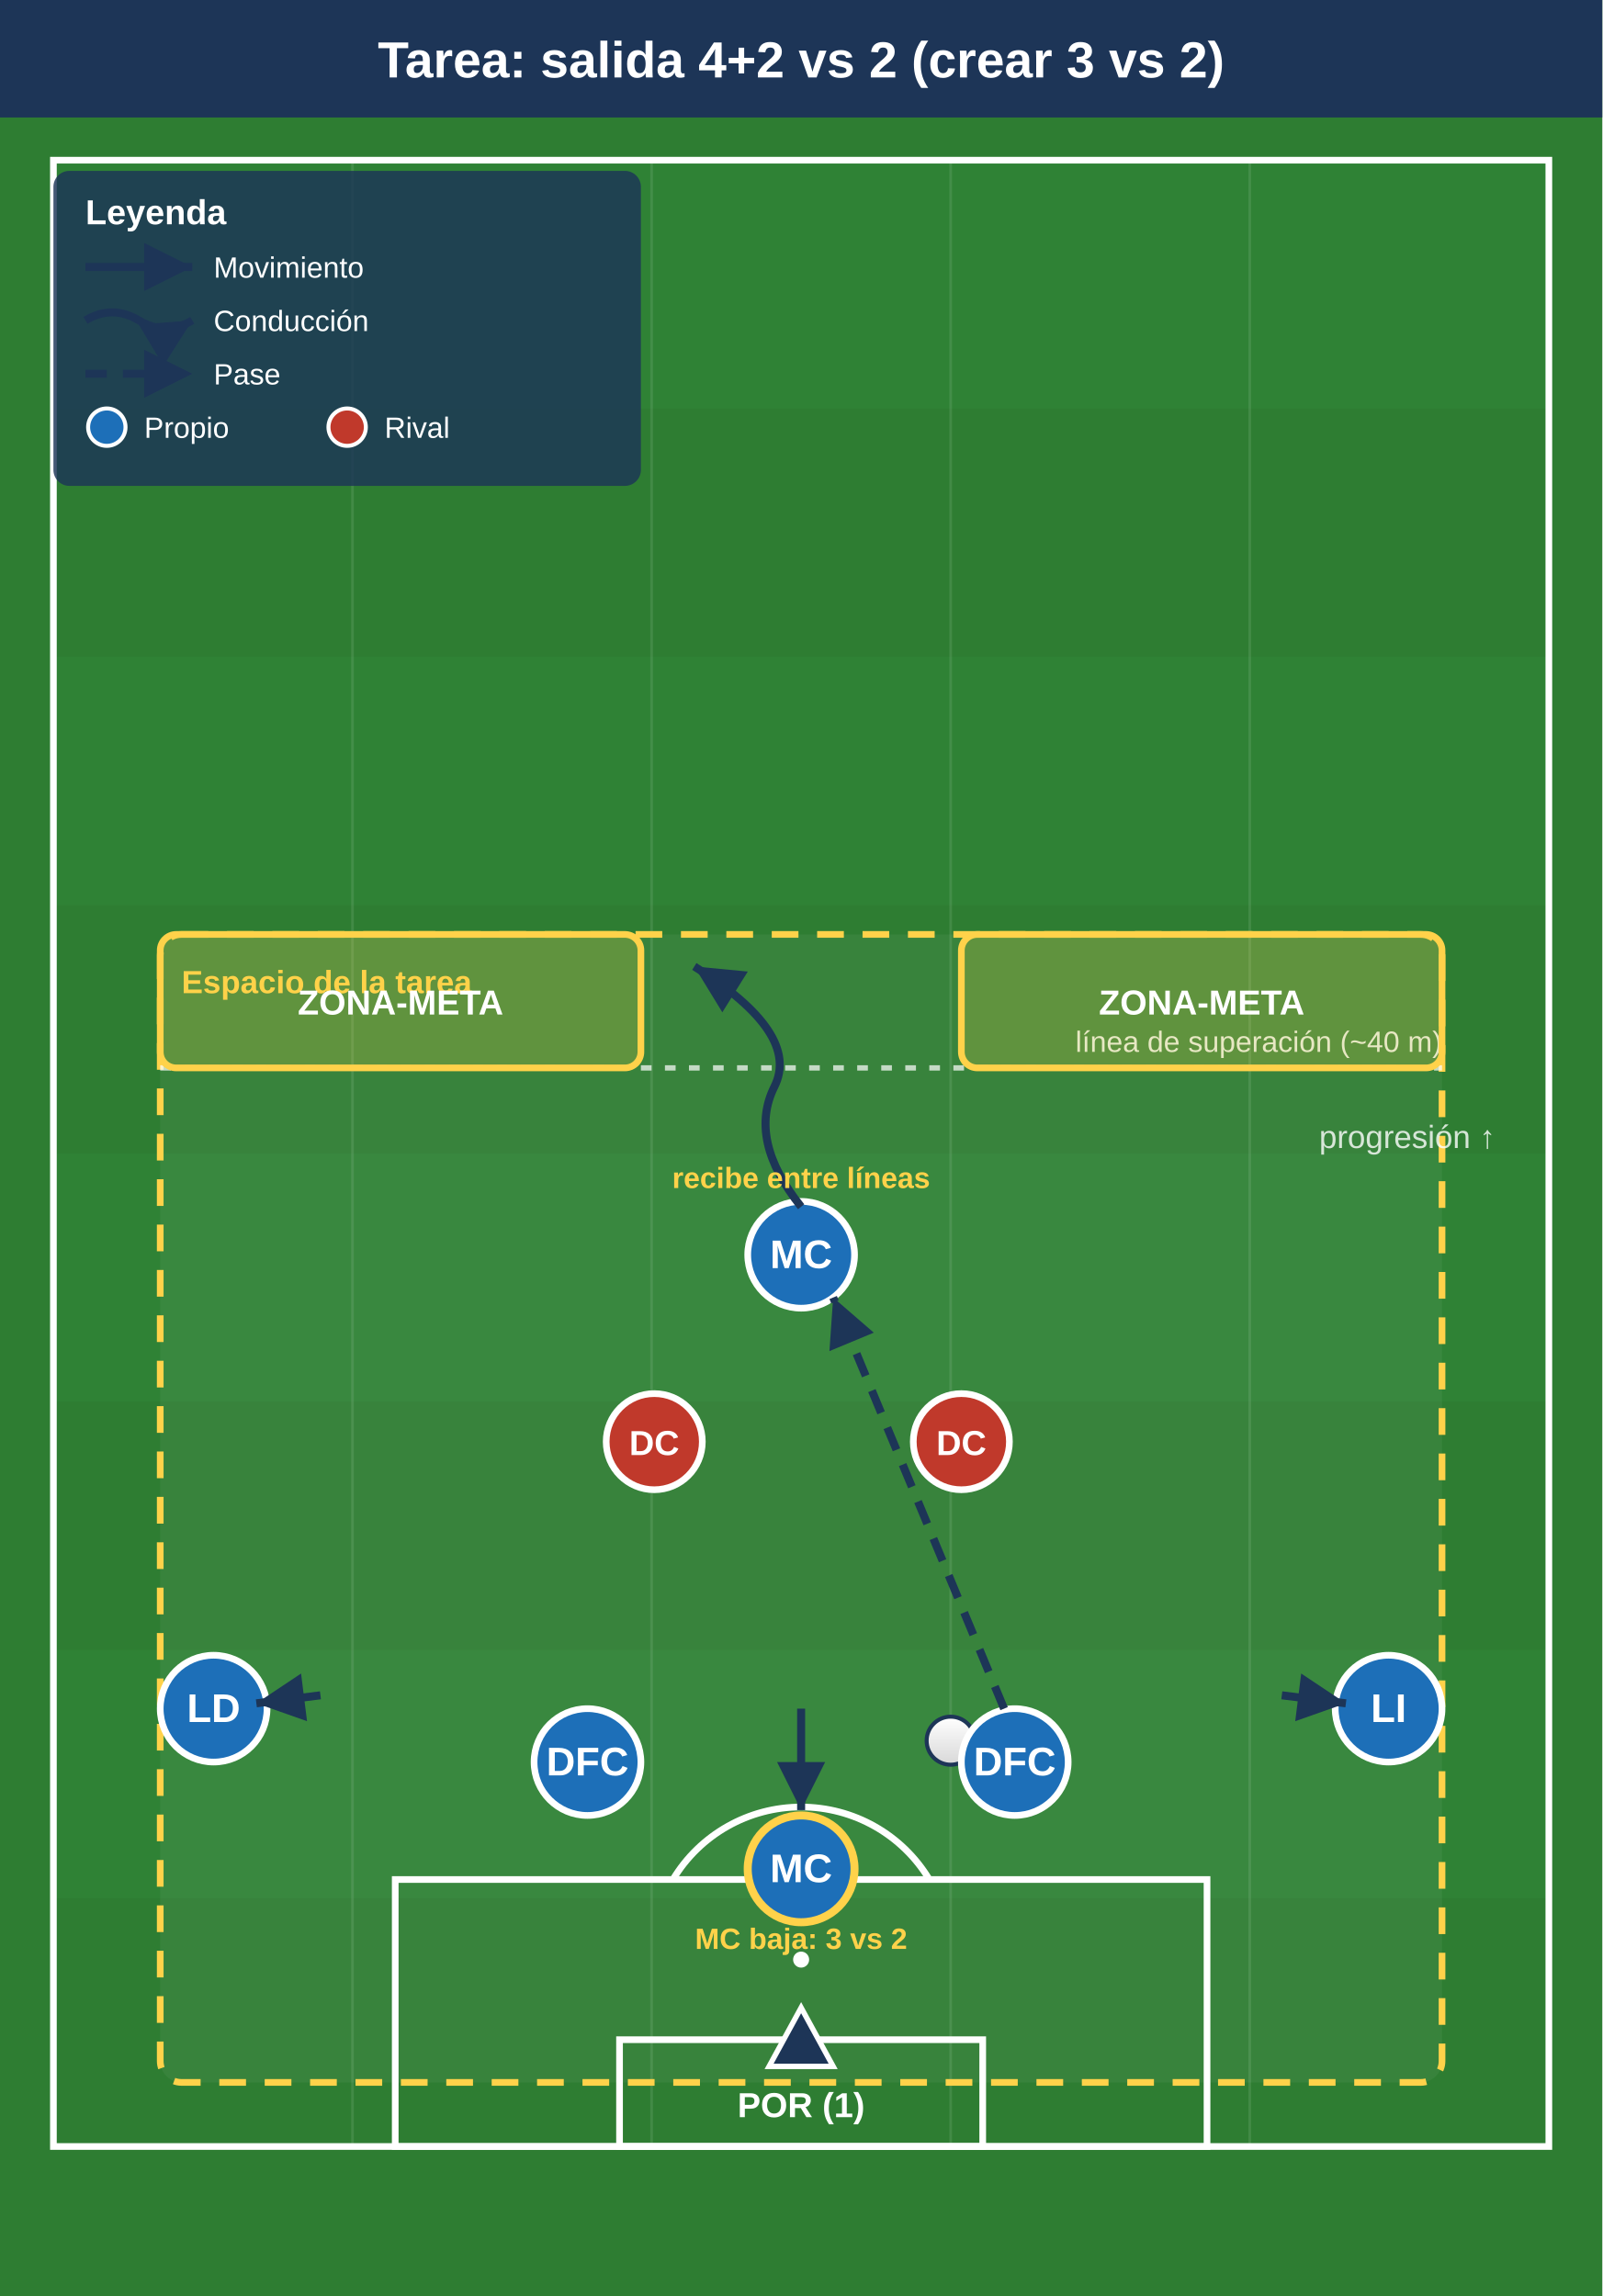
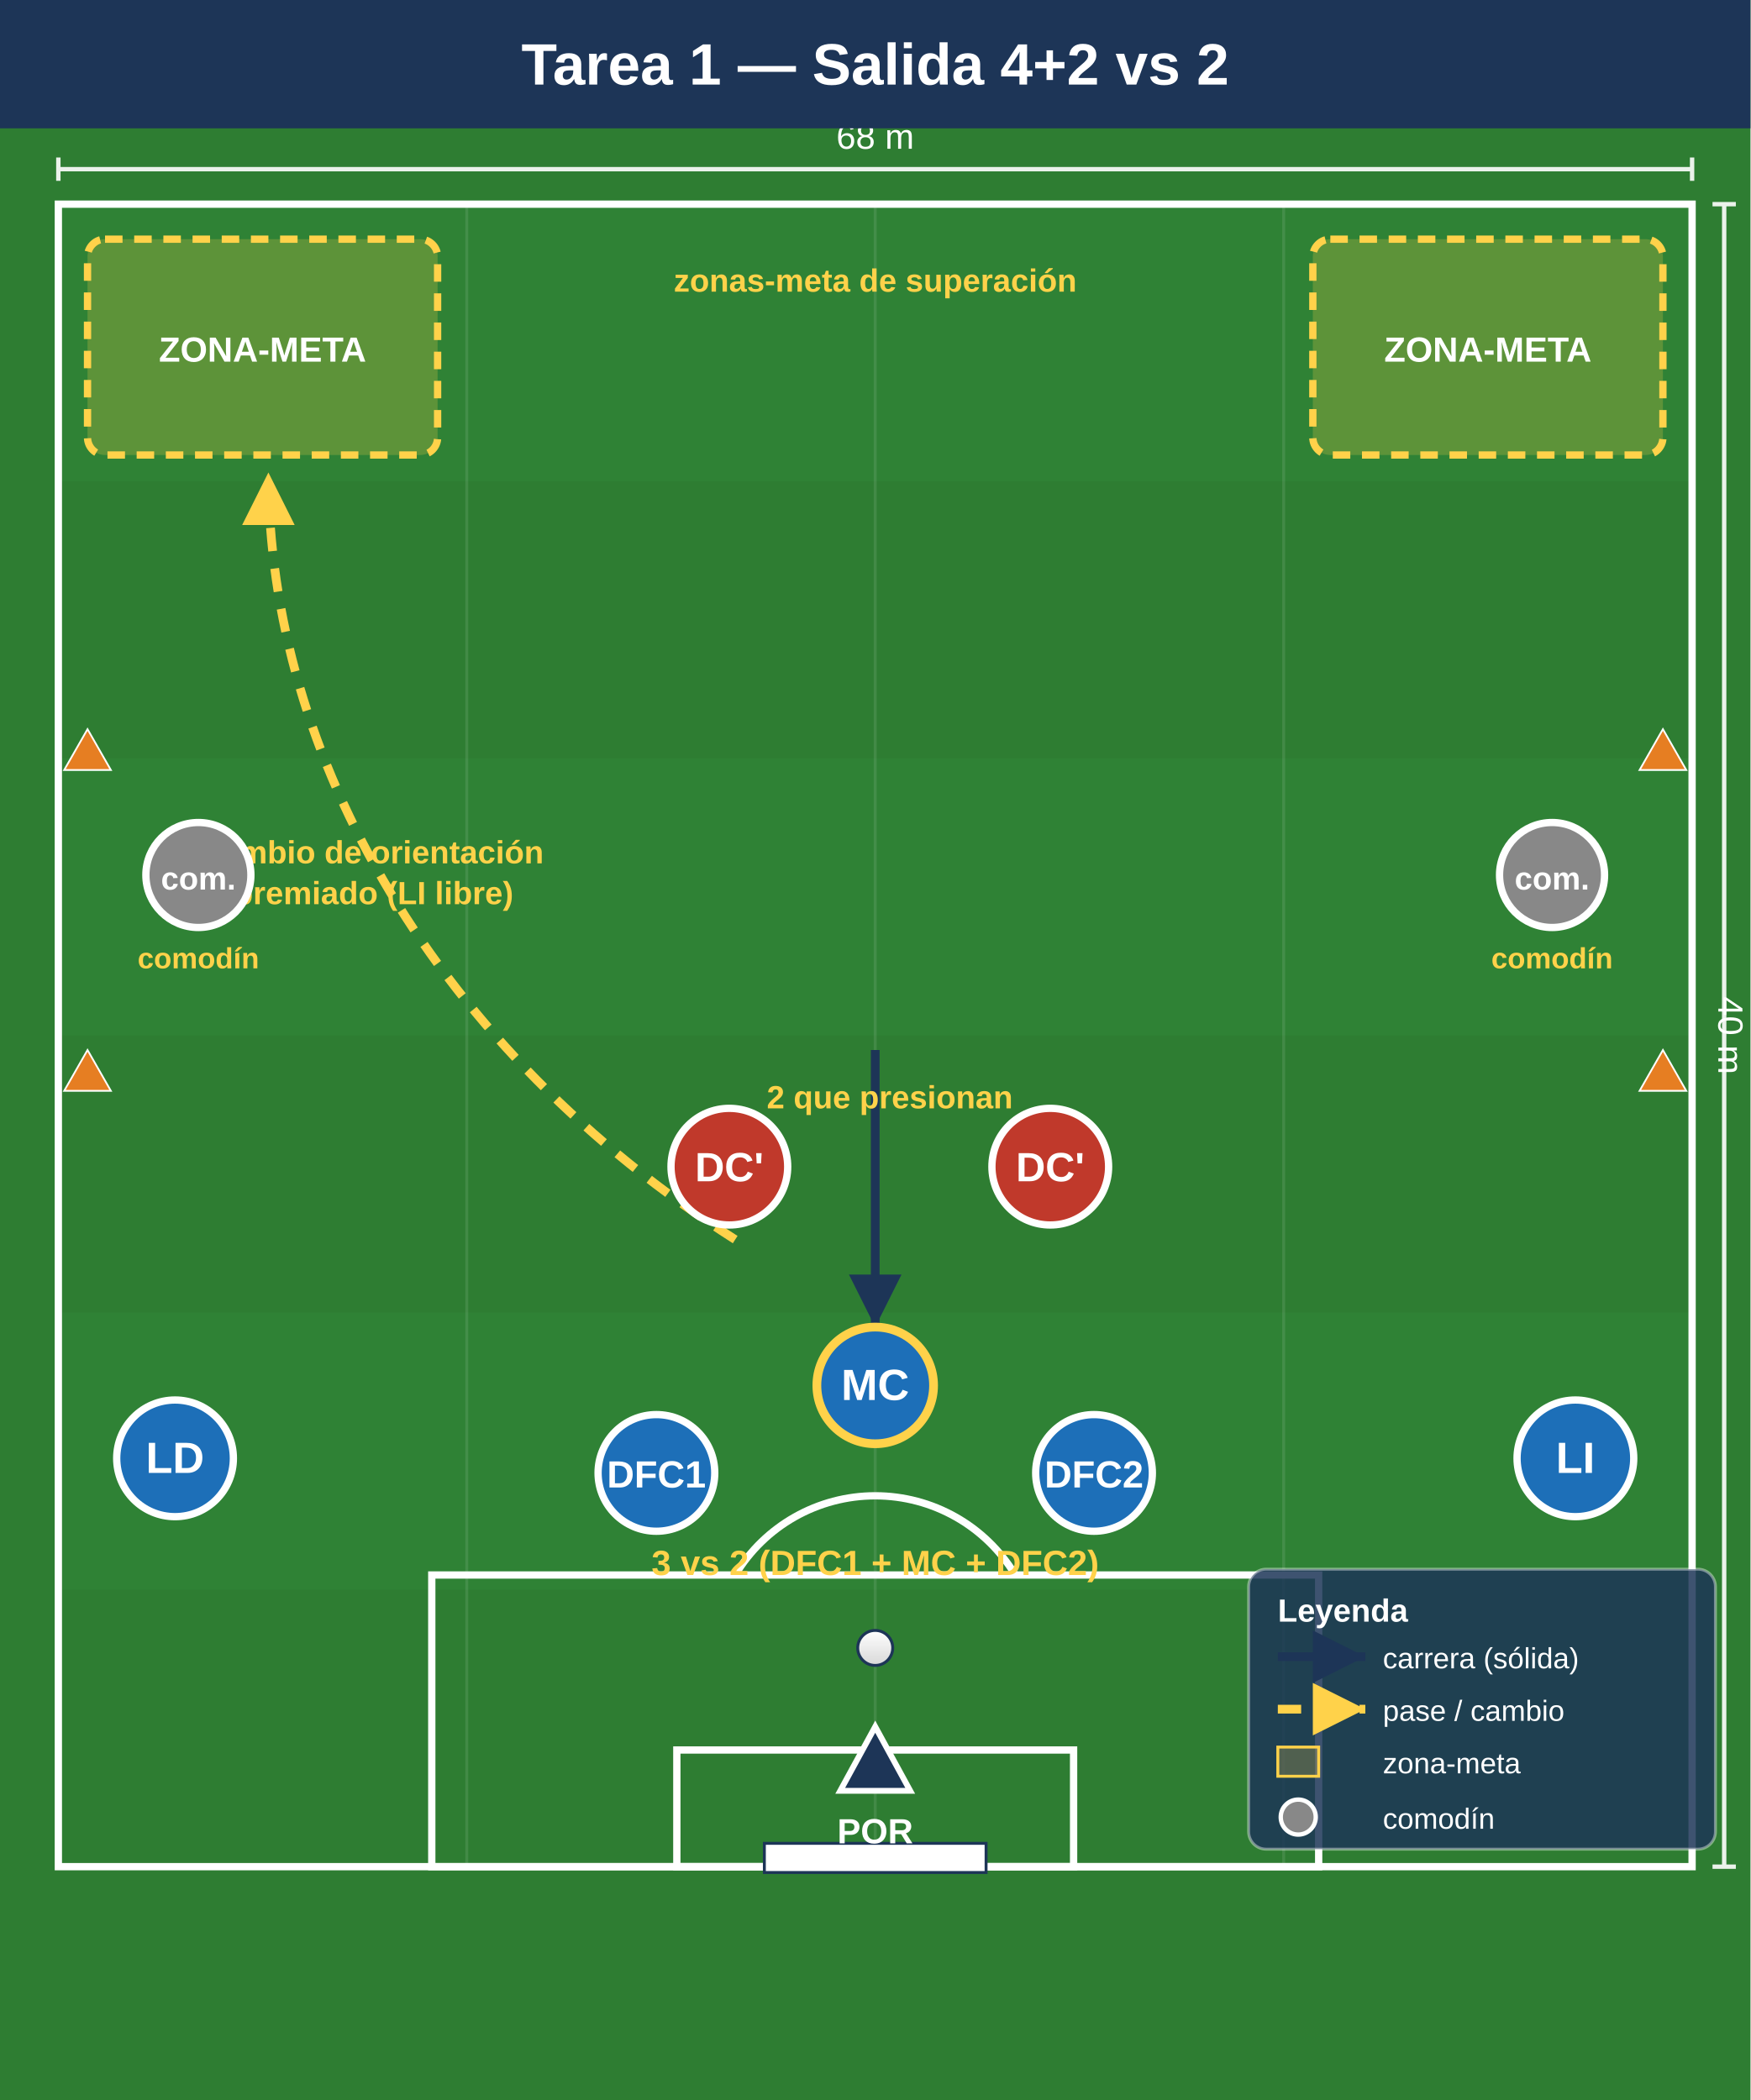
- <svg xmlns="http://www.w3.org/2000/svg" viewBox="0 0 600 860" font-family="'Segoe UI', Arial, sans-serif">
+ <svg xmlns="http://www.w3.org/2000/svg" viewBox="0 0 600 720" font-family="'Segoe UI', Arial, sans-serif">
  <defs>
    <marker id="arrow" markerWidth="9" markerHeight="9" refX="6" refY="3" orient="auto" markerUnits="strokeWidth">
      <path d="M0,0 L6,3 L0,6 Z" fill="#1d3557" />
    </marker>
-     <marker id="arrowPass" markerWidth="9" markerHeight="9" refX="6" refY="3" orient="auto" markerUnits="strokeWidth">
-       <path d="M0,0 L6,3 L0,6 Z" fill="#1d3557" />
+     <marker id="arrowY" markerWidth="9" markerHeight="9" refX="6" refY="3" orient="auto" markerUnits="strokeWidth">
+       <path d="M0,0 L6,3 L0,6 Z" fill="#ffd24a" />
    </marker>
    <linearGradient id="ball" x1="0" y1="0" x2="0" y2="1">
      <stop offset="0%" stop-color="#ffffff" />
      <stop offset="100%" stop-color="#d8d8d8" />
    </linearGradient>
  </defs>
-   <rect x="0" y="0" width="600" height="860" fill="#2e7d32" />
+   <rect x="0" y="0" width="600" height="720" fill="#2e7d32" />
  <g fill="#2f8235">
-     <rect x="20" y="60" width="560" height="93" />
-     <rect x="20" y="246" width="560" height="93" />
-     <rect x="20" y="432" width="560" height="93" />
-     <rect x="20" y="618" width="560" height="93" />
+     <rect x="20" y="70" width="560" height="95" />
+     <rect x="20" y="260" width="560" height="95" />
+     <rect x="20" y="450" width="560" height="95" />
  </g>
  <g stroke="#ffffff" stroke-opacity="0.10" stroke-width="1">
-     <line x1="132" y1="60" x2="132" y2="804" />
-     <line x1="244" y1="60" x2="244" y2="804" />
-     <line x1="356" y1="60" x2="356" y2="804" />
-     <line x1="468" y1="60" x2="468" y2="804" />
+     <line x1="160" y1="70" x2="160" y2="640" />
+     <line x1="300" y1="70" x2="300" y2="640" />
+     <line x1="440" y1="70" x2="440" y2="640" />
  </g>
  <g fill="none" stroke="#ffffff" stroke-width="2.5">
-     <rect x="20" y="60" width="560" height="744" />
-     <rect x="148" y="704" width="304" height="100" />
-     <rect x="232" y="764" width="136" height="40" />
+     <rect x="20" y="70" width="560" height="570" />
+     <rect x="148" y="540" width="304" height="100" />
+     <rect x="232" y="600" width="136" height="40" />
  </g>
-   <g fill="#ffffff">
-     <circle cx="300" cy="734" r="3" />
+   <path d="M252,540 A56,56 0 0 1 348,540" fill="none" stroke="#ffffff" stroke-width="2.5" />
+   <rect x="262" y="632" width="76" height="10" fill="#ffffff" stroke="#1d3557" stroke-width="1" />
+   <g>
+     <rect x="30" y="82" width="120" height="74" fill="#ffd24a" fill-opacity="0.22" stroke="#ffd24a" stroke-width="2.5" stroke-dasharray="6 4" rx="6" />
+     <text x="90" y="124" fill="#ffffff" font-size="12" font-weight="700" text-anchor="middle">ZONA-META</text>
+     <rect x="450" y="82" width="120" height="74" fill="#ffd24a" fill-opacity="0.22" stroke="#ffd24a" stroke-width="2.5" stroke-dasharray="6 4" rx="6" />
+     <text x="510" y="124" fill="#ffffff" font-size="12" font-weight="700" text-anchor="middle">ZONA-META</text>
  </g>
-   <path d="M252,704 A56,56 0 0 1 348,704" fill="none" stroke="#ffffff" stroke-width="2.5" />
-   <rect x="60" y="350" width="480" height="430" fill="#ffffff" fill-opacity="0.05" stroke="#ffd24a" stroke-width="2.5" stroke-dasharray="10 7" rx="8" />
-   <text x="68" y="372" fill="#ffd24a" font-size="12" font-weight="700">Espacio de la tarea</text>
-   <line x1="60" y1="400" x2="540" y2="400" stroke="#ffffff" stroke-width="2" stroke-dasharray="4 5" opacity="0.7" />
-   <text x="540" y="394" fill="#ffffff" font-size="11" text-anchor="end" opacity="0.85">línea de superación (~40 m)</text>
+   <text x="300" y="100" fill="#ffd24a" font-size="11" font-weight="700" text-anchor="middle">zonas-meta de superación</text>
+   <g stroke="#ffffff" stroke-width="1.5" fill="none" opacity="0.9">
+     <line x1="20" y1="58" x2="580" y2="58" />
+     <line x1="20" y1="54" x2="20" y2="62" />
+     <line x1="580" y1="54" x2="580" y2="62" />
+     <line x1="591" y1="70" x2="591" y2="640" />
+     <line x1="587" y1="70" x2="595" y2="70" />
+     <line x1="587" y1="640" x2="595" y2="640" />
+   </g>
+   <text x="300" y="51" fill="#ffffff" font-size="12" text-anchor="middle">68 m</text>
+   <text x="589" y="355" fill="#ffffff" font-size="12" text-anchor="middle" transform="rotate(90 589 355)">40 m</text>
+   <rect x="0" y="0" width="600" height="44" fill="#1d3557" />
+   <text x="300" y="29" fill="#ffffff" font-size="20" font-weight="700" text-anchor="middle">Tarea 1 — Salida 4+2 vs 2</text>
+   <g fill="#e67e22" stroke="#ffffff" stroke-width="0.6">
+     <polygon points="30,360 38,374 22,374" />
+     <polygon points="570,360 578,374 562,374" />
+     <polygon points="30,250 38,264 22,264" />
+     <polygon points="570,250 578,264 562,264" />
+   </g>
+   <path d="M252,425 C150,360 92,260 92,162" fill="none" stroke="#ffd24a" stroke-width="3" stroke-dasharray="8 6" marker-end="url(#arrowY)" />
+   <text x="128" y="296" fill="#ffd24a" font-size="11" font-weight="700" text-anchor="middle">cambio de orientación</text>
+   <text x="128" y="310" fill="#ffd24a" font-size="11" font-weight="700" text-anchor="middle">premiado (LI libre)</text>
+   <path d="M300,360 L300,455" fill="none" stroke="#1d3557" stroke-width="3" marker-end="url(#arrow)" />
+   <g font-size="14" font-weight="700" text-anchor="middle">
+     <circle cx="68" cy="300" r="18" fill="#888" stroke="#ffffff" stroke-width="2.5" />
+     <text x="68" y="305" fill="#fff" font-size="11">com.</text>
+     <circle cx="532" cy="300" r="18" fill="#888" stroke="#ffffff" stroke-width="2.5" />
+     <text x="532" y="305" fill="#fff" font-size="11">com.</text>
+   </g>
+   <text x="68" y="332" fill="#ffd24a" font-size="10" font-weight="700" text-anchor="middle">comodín</text>
+   <text x="532" y="332" fill="#ffd24a" font-size="10" font-weight="700" text-anchor="middle">comodín</text>
+   <g font-size="14" font-weight="700" text-anchor="middle">
+     <circle cx="250" cy="400" r="20" fill="#c0392b" stroke="#ffffff" stroke-width="2.5" />
+     <text x="250" y="405" fill="#fff">DC'</text>
+     <circle cx="360" cy="400" r="20" fill="#c0392b" stroke="#ffffff" stroke-width="2.5" />
+     <text x="360" y="405" fill="#fff">DC'</text>
+   </g>
+   <text x="305" y="380" fill="#ffd24a" font-size="11" font-weight="700" text-anchor="middle">2 que presionan</text>
+   <g font-size="15" font-weight="700" text-anchor="middle">
+     <polygon points="300,592 312,614 288,614" fill="#1d3557" stroke="#ffffff" stroke-width="2" />
+     <text x="300" y="632" fill="#ffffff" font-size="12">POR</text>
+     <circle cx="60" cy="500" r="20" fill="#1d6fb8" stroke="#ffffff" stroke-width="2.5" />
+     <text x="60" y="505" fill="#fff">LD</text>
+     <circle cx="540" cy="500" r="20" fill="#1d6fb8" stroke="#ffffff" stroke-width="2.5" />
+     <text x="540" y="505" fill="#fff">LI</text>
+     <circle cx="225" cy="505" r="20" fill="#1d6fb8" stroke="#ffffff" stroke-width="2.5" />
+     <text x="225" y="510" fill="#fff" font-size="13">DFC1</text>
+     <circle cx="375" cy="505" r="20" fill="#1d6fb8" stroke="#ffffff" stroke-width="2.5" />
+     <text x="375" y="510" fill="#fff" font-size="13">DFC2</text>
+     <circle cx="300" cy="475" r="20" fill="#1d6fb8" stroke="#ffd24a" stroke-width="3" />
+     <text x="300" y="480" fill="#fff">MC</text>
+   </g>
+   <text x="300" y="540" fill="#ffd24a" font-size="12" font-weight="700" text-anchor="middle">3 vs 2  (DFC1 + MC + DFC2)</text>
+   <circle cx="300" cy="565" r="6" fill="url(#ball)" stroke="#1d3557" stroke-width="1" />
  <g>
-     <rect x="60" y="350" width="180" height="50" fill="#ffd24a" fill-opacity="0.20" stroke="#ffd24a" stroke-width="2.5" rx="6" />
-     <text x="150" y="380" fill="#ffffff" font-size="13" font-weight="700" text-anchor="middle">ZONA-META</text>
-     <rect x="360" y="350" width="180" height="50" fill="#ffd24a" fill-opacity="0.20" stroke="#ffd24a" stroke-width="2.5" rx="6" />
-     <text x="450" y="380" fill="#ffffff" font-size="13" font-weight="700" text-anchor="middle">ZONA-META</text>
-   </g>
-   <rect x="0" y="0" width="600" height="44" fill="#1d3557" />
-   <text x="300" y="29" fill="#ffffff" font-size="19" font-weight="700" text-anchor="middle">Tarea: salida 4+2 vs 2 (crear 3 vs 2)</text>
-   <text x="560" y="430" fill="#ffffff" font-size="12" text-anchor="end" opacity="0.8">progresión ↑</text>
-   <circle cx="356" cy="652" r="9" fill="url(#ball)" stroke="#1d3557" stroke-width="1.5" />
-   <g font-size="13" font-weight="700" text-anchor="middle">
-     <circle cx="245" cy="540" r="18" fill="#c0392b" stroke="#ffffff" stroke-width="2.5" />
-     <text x="245" y="545" fill="#fff">DC</text>
-     <circle cx="360" cy="540" r="18" fill="#c0392b" stroke="#ffffff" stroke-width="2.5" />
-     <text x="360" y="545" fill="#fff">DC</text>
-   </g>
-   <g font-size="15" font-weight="700" text-anchor="middle">
-     <polygon points="300,752 312,774 288,774" fill="#1d3557" stroke="#ffffff" stroke-width="2" />
-     <text x="300" y="793" fill="#ffffff" font-size="13">POR (1)</text>
-     <circle cx="80" cy="640" r="20" fill="#1d6fb8" stroke="#ffffff" stroke-width="2.5" />
-     <text x="80" y="645" fill="#fff">LD</text>
-     <circle cx="520" cy="640" r="20" fill="#1d6fb8" stroke="#ffffff" stroke-width="2.5" />
-     <text x="520" y="645" fill="#fff">LI</text>
-     <circle cx="220" cy="660" r="20" fill="#1d6fb8" stroke="#ffffff" stroke-width="2.5" />
-     <text x="220" y="665" fill="#fff">DFC</text>
-     <circle cx="380" cy="660" r="20" fill="#1d6fb8" stroke="#ffffff" stroke-width="2.5" />
-     <text x="380" y="665" fill="#fff">DFC</text>
-     <circle cx="300" cy="700" r="20" fill="#1d6fb8" stroke="#ffd24a" stroke-width="3" />
-     <text x="300" y="705" fill="#fff">MC</text>
-     <circle cx="300" cy="470" r="20" fill="#1d6fb8" stroke="#ffffff" stroke-width="2.5" />
-     <text x="300" y="475" fill="#fff">MC</text>
-   </g>
-   <path d="M300,640 L300,678" fill="none" stroke="#1d3557" stroke-width="3" marker-end="url(#arrow)" />
-   <path d="M120,635 L96,638" fill="none" stroke="#1d3557" stroke-width="3" marker-end="url(#arrow)" />
-   <path d="M480,635 L504,638" fill="none" stroke="#1d3557" stroke-width="3" marker-end="url(#arrow)" />
-   <path d="M376,640 L312,486" fill="none" stroke="#1d3557" stroke-width="3" stroke-dasharray="9 6" marker-end="url(#arrowPass)" />
-   <path d="M300,452 q-20,-25 -10,-45 t-30,-45" fill="none" stroke="#1d3557" stroke-width="3" marker-end="url(#arrow)" />
-   <g font-size="11" font-weight="700" fill="#ffd24a" text-anchor="middle">
-     <text x="300" y="730">MC baja: 3 vs 2</text>
-     <text x="300" y="445">recibe entre líneas</text>
-   </g>
-   <g>
-     <rect x="20" y="64" width="220" height="118" fill="#1d3557" fill-opacity="0.82" rx="6" />
-     <text x="32" y="84" fill="#ffffff" font-size="13" font-weight="700">Leyenda</text>
-     <line x1="32" y1="100" x2="72" y2="100" stroke="#1d3557" stroke-width="3" marker-end="url(#arrow)" />
-     <text x="80" y="104" fill="#ffffff" font-size="11">Movimiento</text>
-     <path d="M32,120 q10,-6 20,0 t20,0" fill="none" stroke="#1d3557" stroke-width="3" marker-end="url(#arrow)" />
-     <text x="80" y="124" fill="#ffffff" font-size="11">Conducción</text>
-     <line x1="32" y1="140" x2="72" y2="140" stroke="#1d3557" stroke-width="3" stroke-dasharray="8 6" marker-end="url(#arrow)" />
-     <text x="80" y="144" fill="#ffffff" font-size="11">Pase</text>
-     <circle cx="40" cy="160" r="7" fill="#1d6fb8" stroke="#fff" stroke-width="1.5" />
-     <text x="54" y="164" fill="#ffffff" font-size="11">Propio</text>
-     <circle cx="130" cy="160" r="7" fill="#c0392b" stroke="#fff" stroke-width="1.5" />
-     <text x="144" y="164" fill="#ffffff" font-size="11">Rival</text>
+     <rect x="428" y="538" width="160" height="96" rx="6" fill="#1d3557" fill-opacity="0.85" stroke="#ffffff" stroke-opacity="0.4" />
+     <text x="438" y="556" fill="#ffffff" font-size="11" font-weight="700">Leyenda</text>
+     <line x1="438" y1="568" x2="468" y2="568" stroke="#1d3557" stroke-width="3" marker-end="url(#arrow)" />
+     <text x="474" y="572" fill="#ffffff" font-size="10">carrera (sólida)</text>
+     <line x1="438" y1="586" x2="468" y2="586" stroke="#ffd24a" stroke-width="3" stroke-dasharray="8 6" marker-end="url(#arrowY)" />
+     <text x="474" y="590" fill="#ffffff" font-size="10">pase / cambio</text>
+     <rect x="438" y="599" width="14" height="10" fill="#ffd24a" fill-opacity="0.22" stroke="#ffd24a" stroke-width="1" />
+     <text x="474" y="608" fill="#ffffff" font-size="10">zona-meta</text>
+     <circle cx="445" cy="623" r="6" fill="#888" stroke="#ffffff" stroke-width="1.5" />
+     <text x="474" y="627" fill="#ffffff" font-size="10">comodín</text>
  </g>
</svg>
